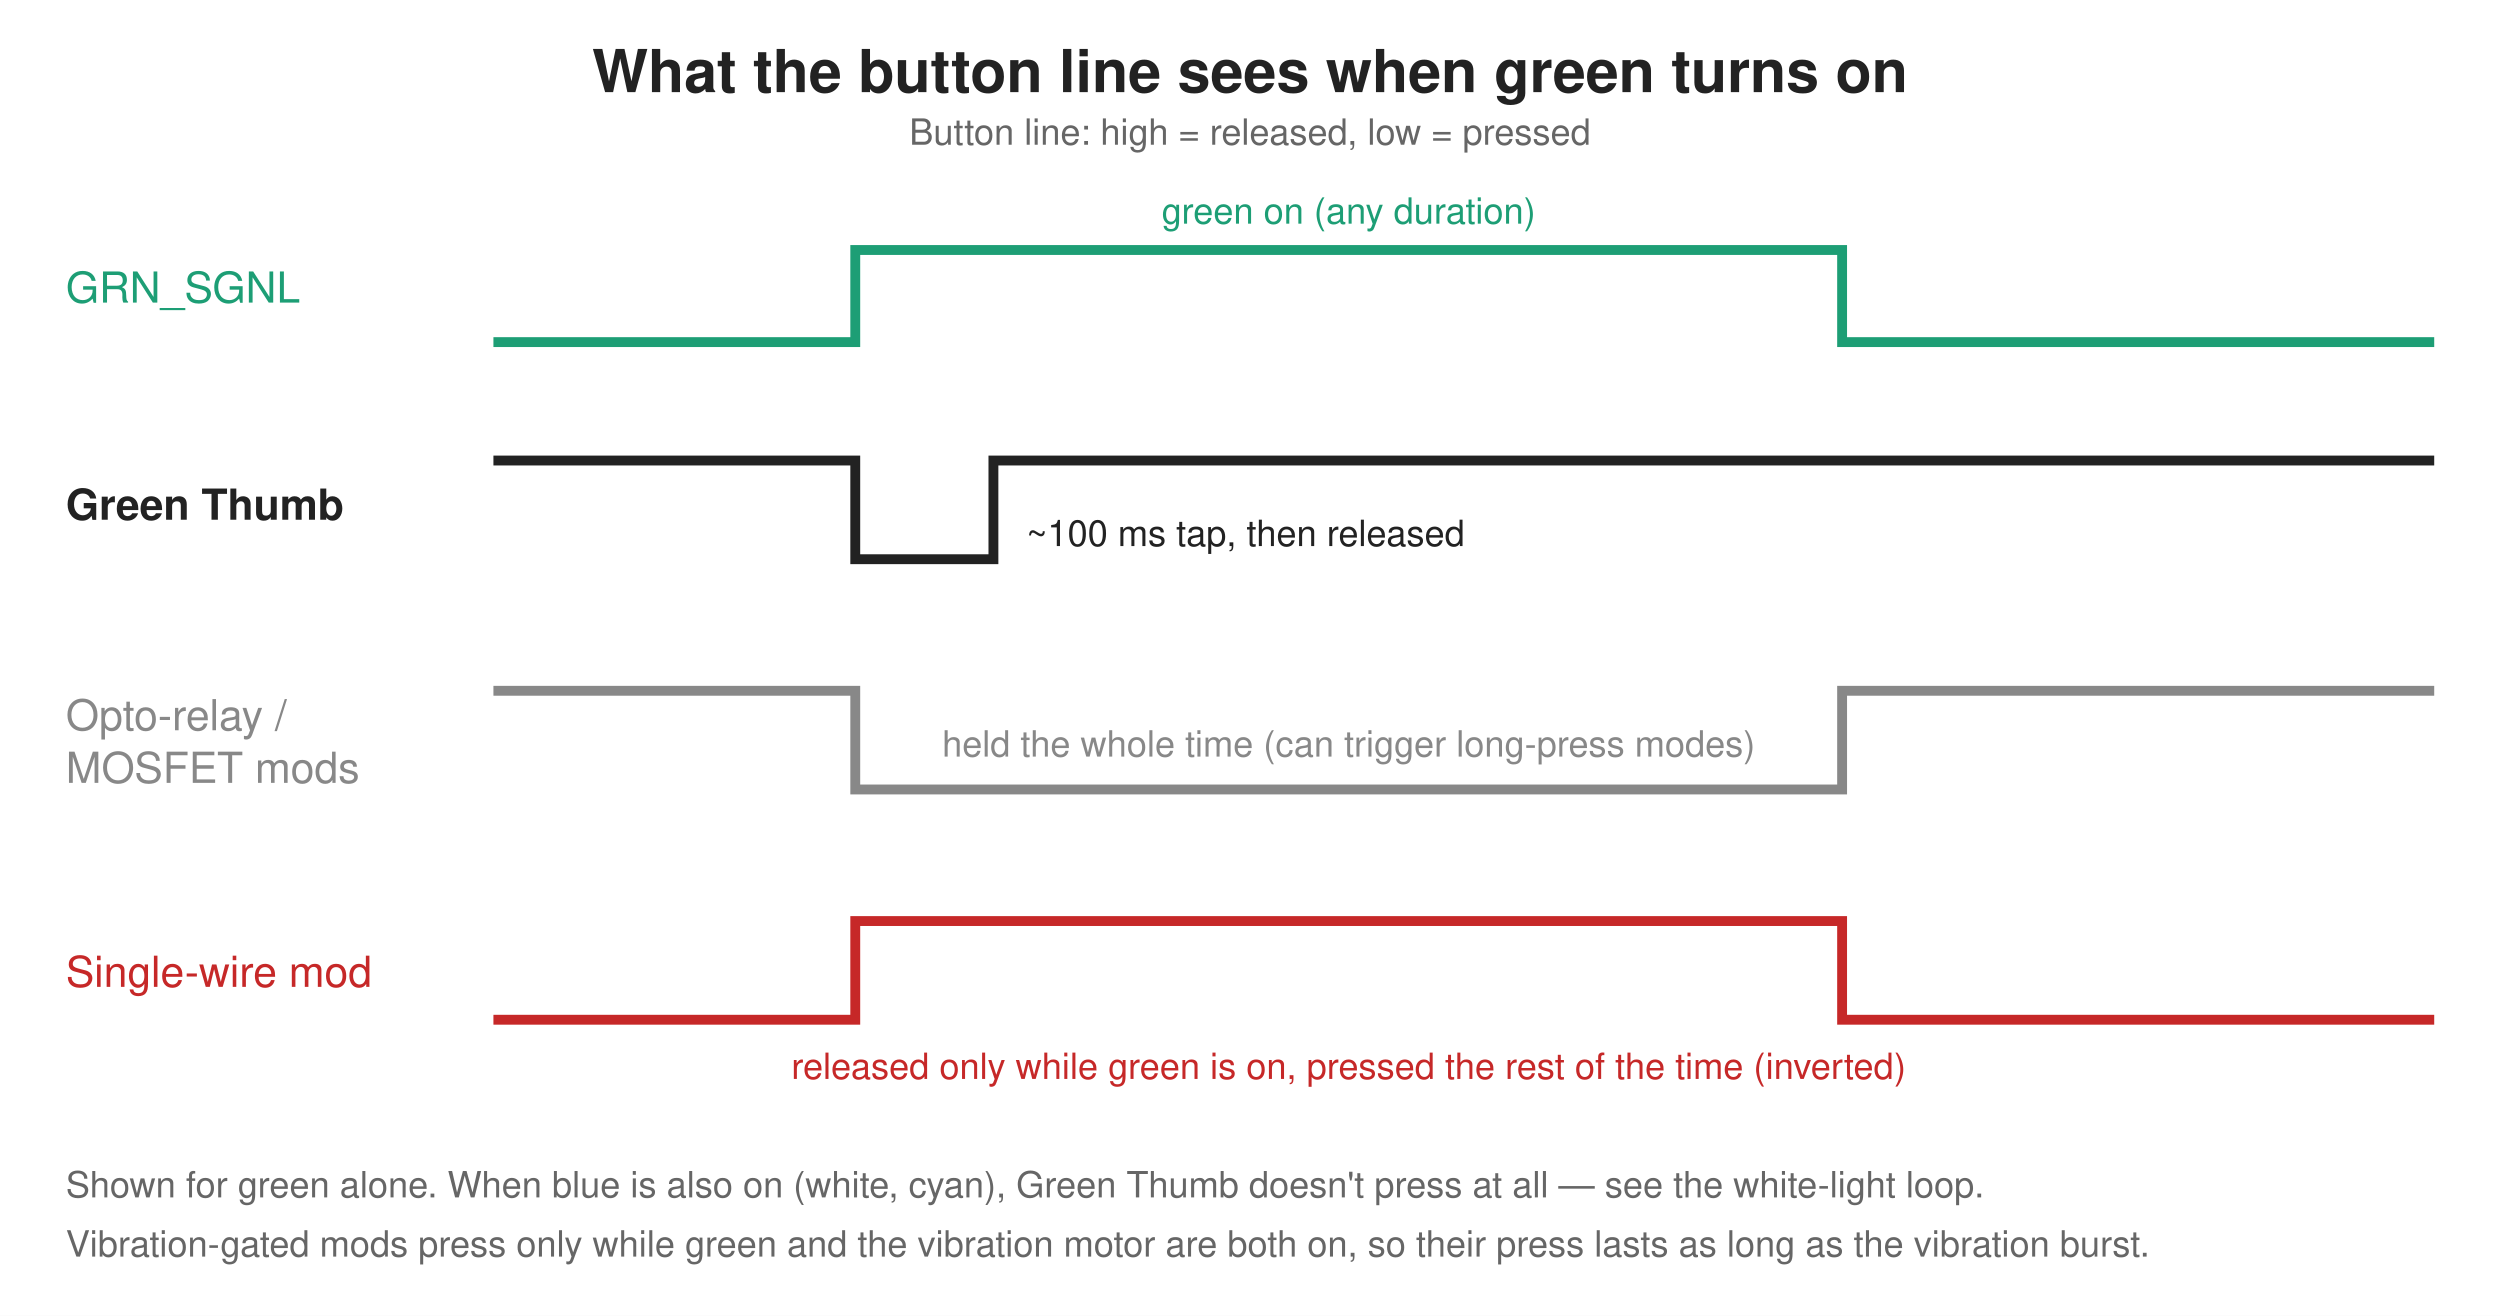
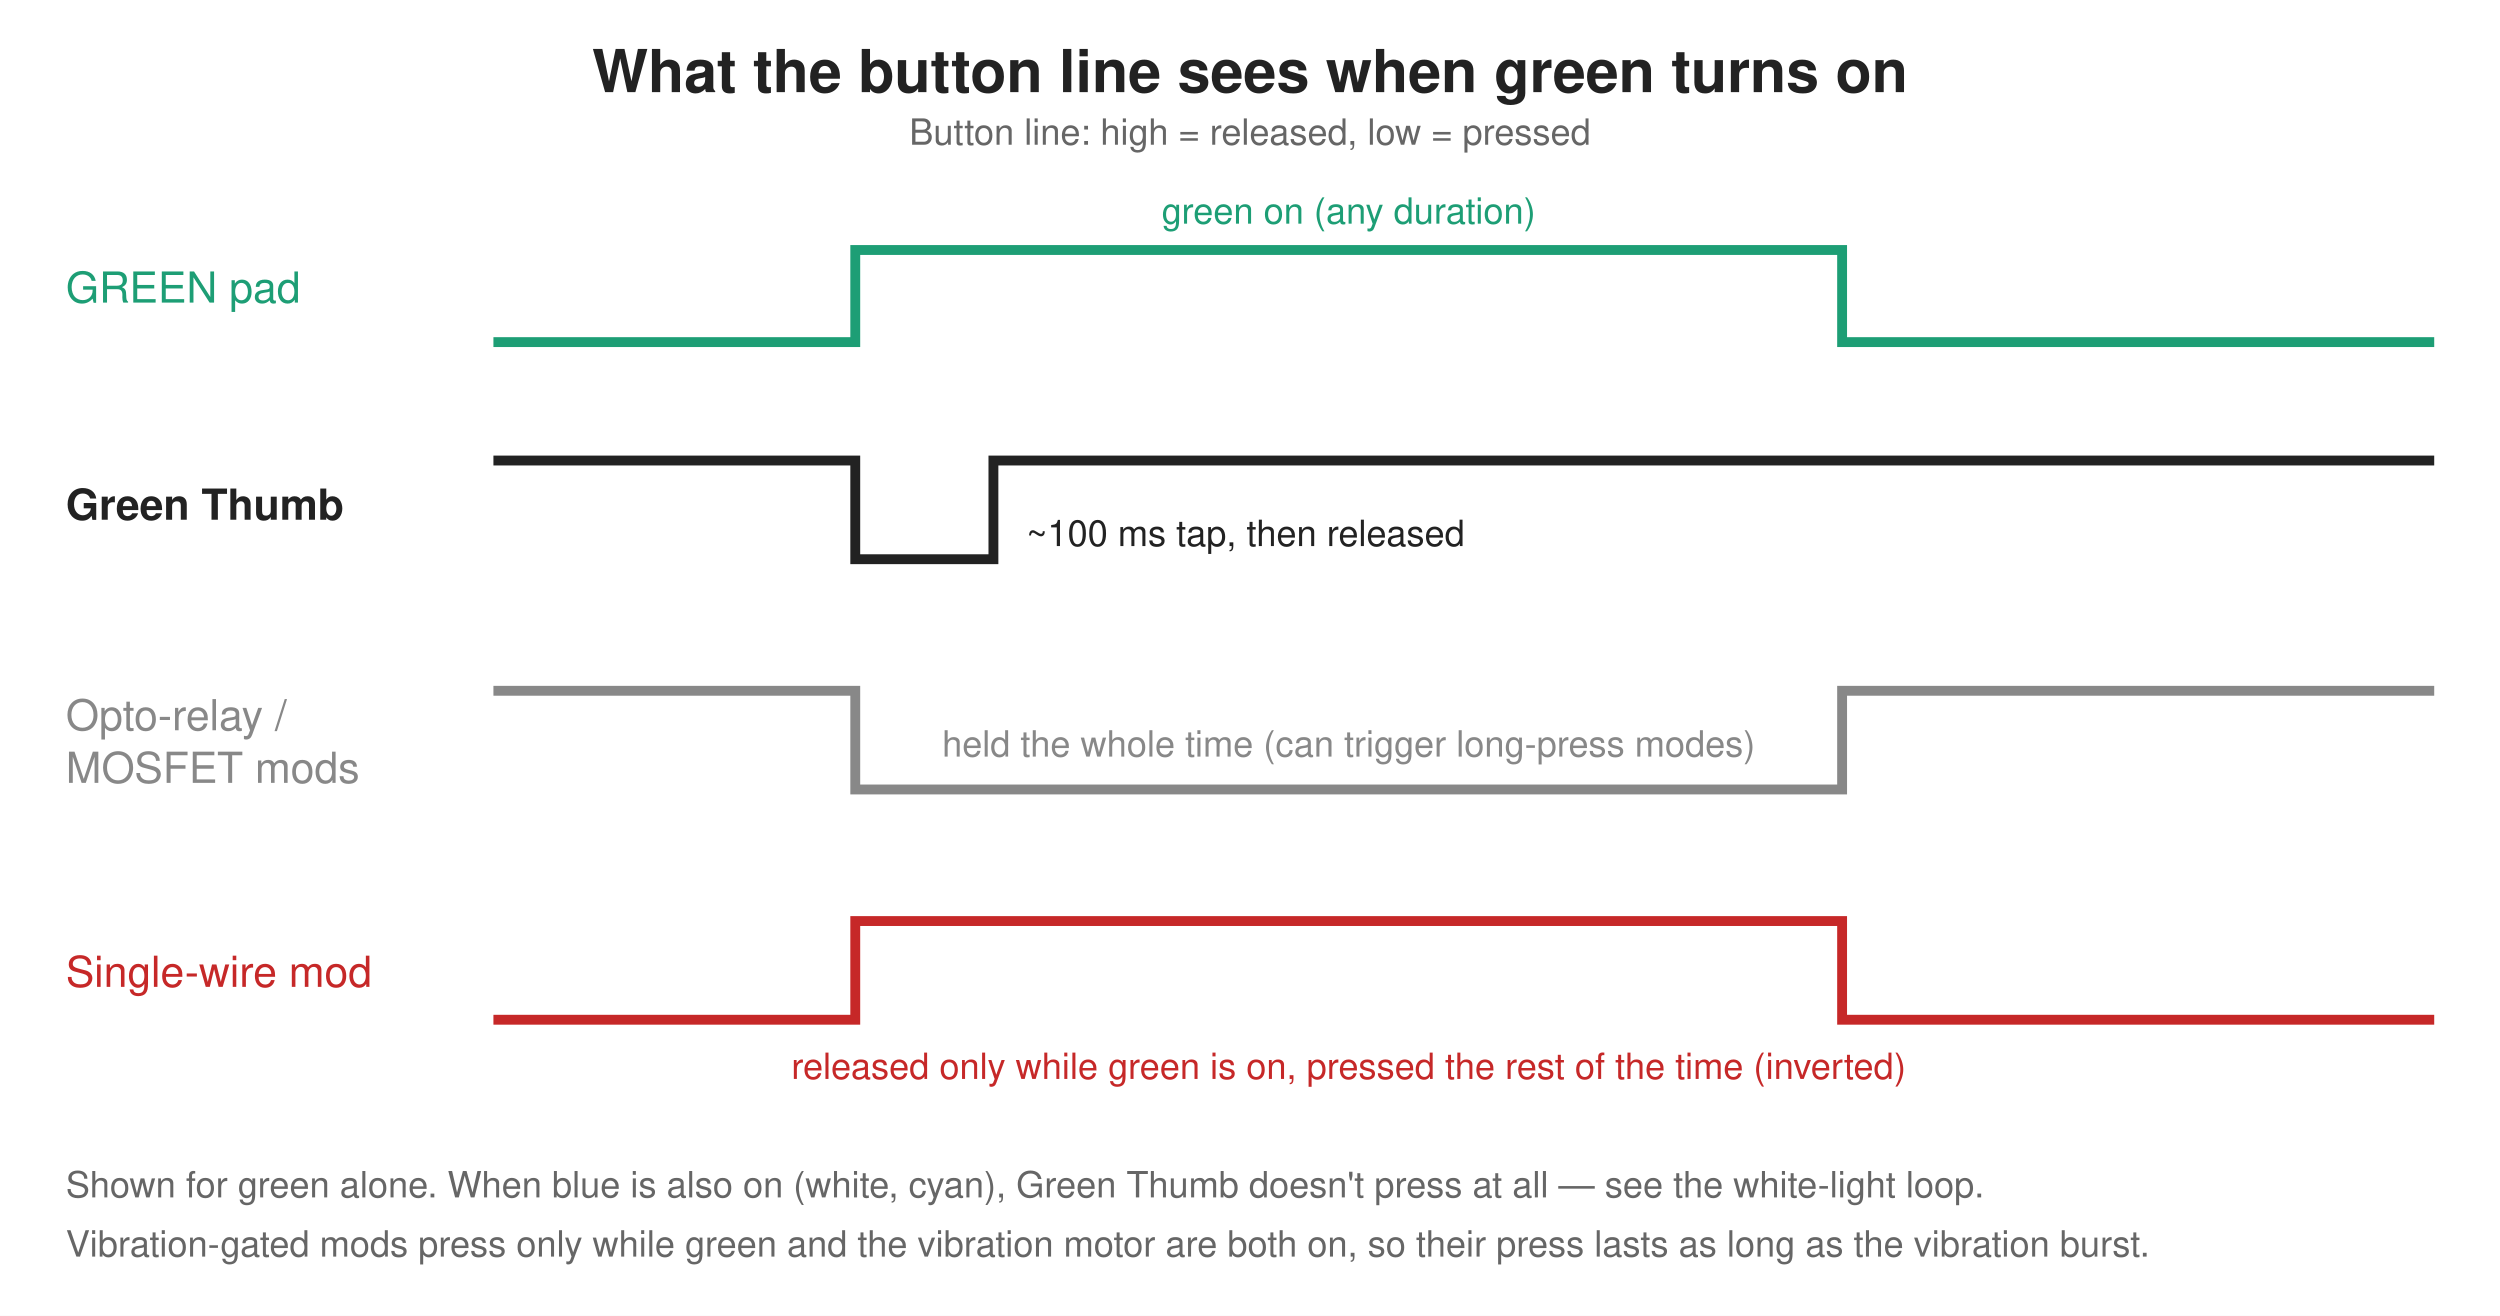
<svg xmlns="http://www.w3.org/2000/svg" viewBox="0 0 760 400" width="760" height="400" font-family="Helvetica, Arial, sans-serif">
  <rect width="760" height="400" fill="#ffffff" />
  <text x="380" y="28" text-anchor="middle" font-size="18" font-weight="bold" fill="#222">What the button line sees when green turns on</text>
  <text x="380" y="44" text-anchor="middle" font-size="11" fill="#666">Button line: high = released, low = pressed</text>
-   <text x="20" y="92" font-size="13" fill="#1D9E75">GRN_SGNL</text>
+   <text x="20" y="92" font-size="13" fill="#1D9E75">GREEN pad</text>
  <polyline points="150,104 260,104 260,76 560,76 560,104 740,104" fill="none" stroke="#1D9E75" stroke-width="3" />
  <text x="410" y="68" text-anchor="middle" font-size="11" fill="#1D9E75">green on (any duration)</text>
  <text x="20" y="158" font-size="13" font-weight="bold" fill="#222">Green Thumb</text>
  <polyline points="150,140 260,140 260,170 302,170 302,140 740,140" fill="none" stroke="#222" stroke-width="3" />
  <text x="312" y="166" font-size="11" fill="#222">~100 ms tap, then released</text>
  <text x="20" y="222" font-size="13" fill="#888">Opto-relay /</text>
  <text x="20" y="238" font-size="13" fill="#888">MOSFET mods</text>
  <polyline points="150,210 260,210 260,240 560,240 560,210 740,210" fill="none" stroke="#888" stroke-width="3" />
  <text x="410" y="230" text-anchor="middle" font-size="11" fill="#888">held the whole time (can trigger long-press modes)</text>
  <text x="20" y="300" font-size="13" fill="#C62828">Single-wire mod</text>
  <polyline points="150,310 260,310 260,280 560,280 560,310 740,310" fill="none" stroke="#C62828" stroke-width="3" />
  <text x="410" y="328" text-anchor="middle" font-size="11" fill="#C62828">released only while green is on, pressed the rest of the time (inverted)</text>
  <text x="20" y="364" font-size="11" fill="#666">Shown for green alone. When blue is also on (white, cyan), Green Thumb doesn't press at all — see the white-light loop.</text>
  <text x="20" y="382" font-size="11" fill="#666">Vibration-gated mods press only while green and the vibration motor are both on, so their press lasts as long as the vibration burst.</text>
</svg>
